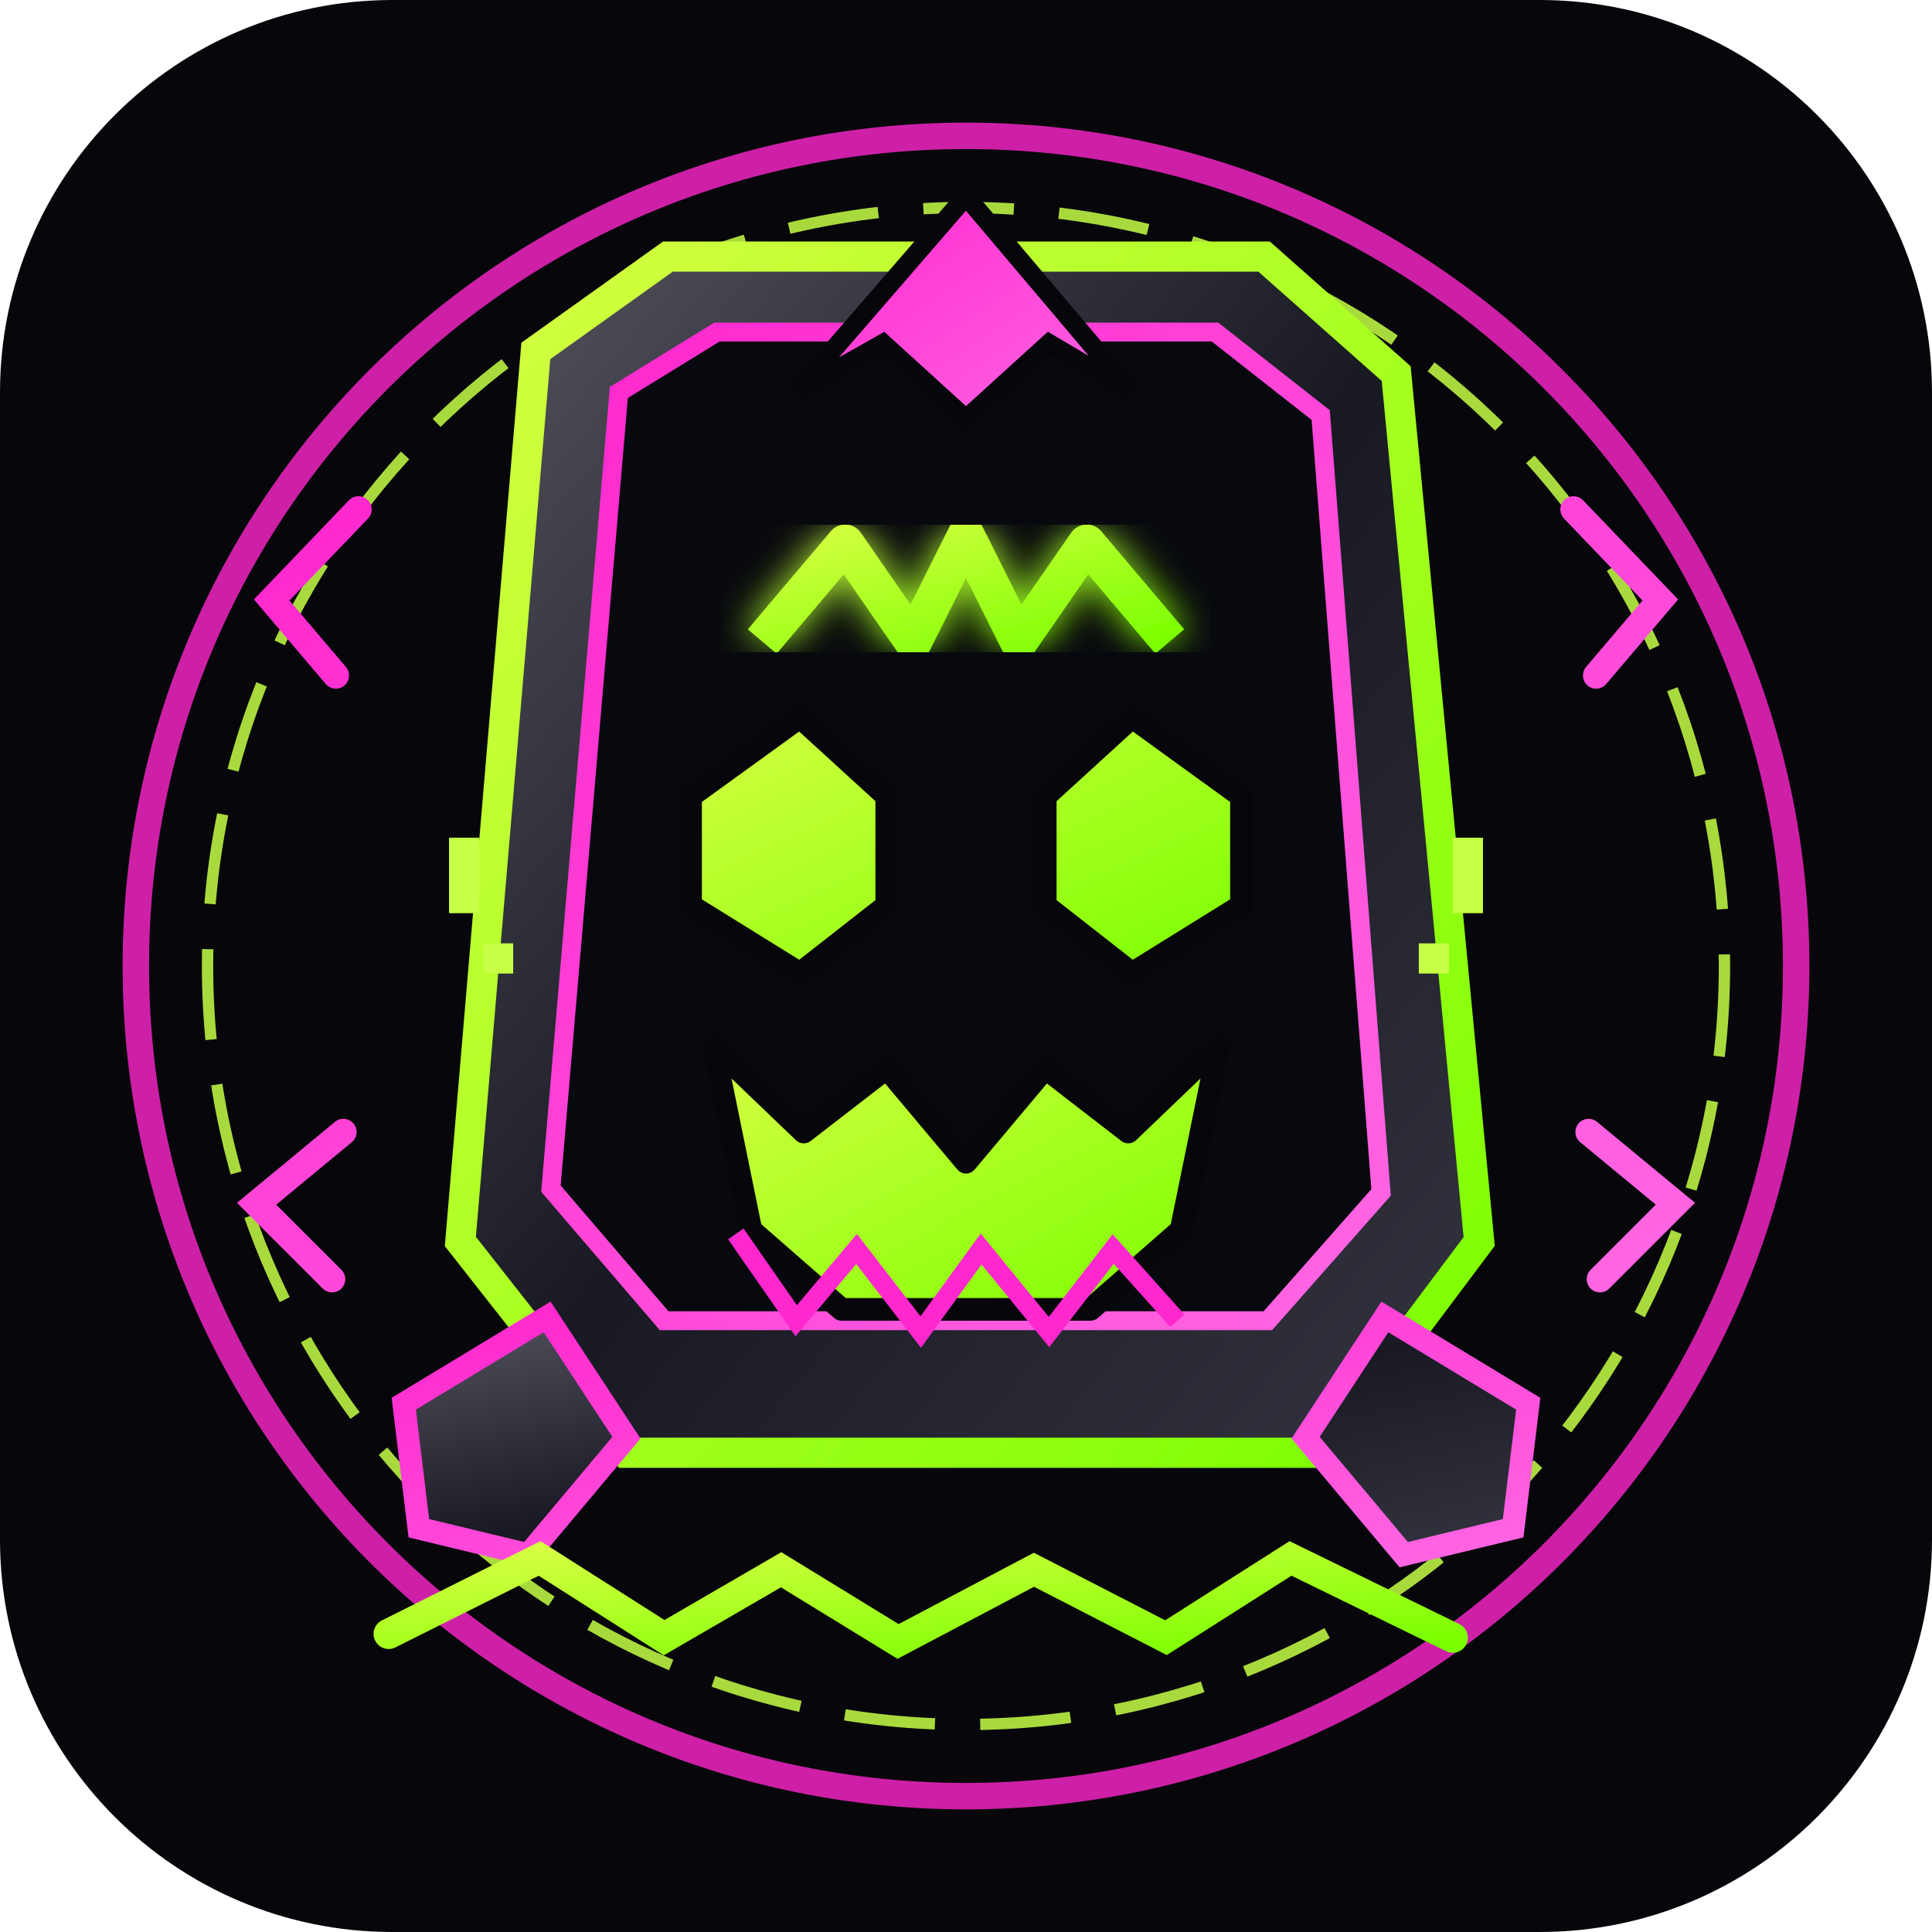
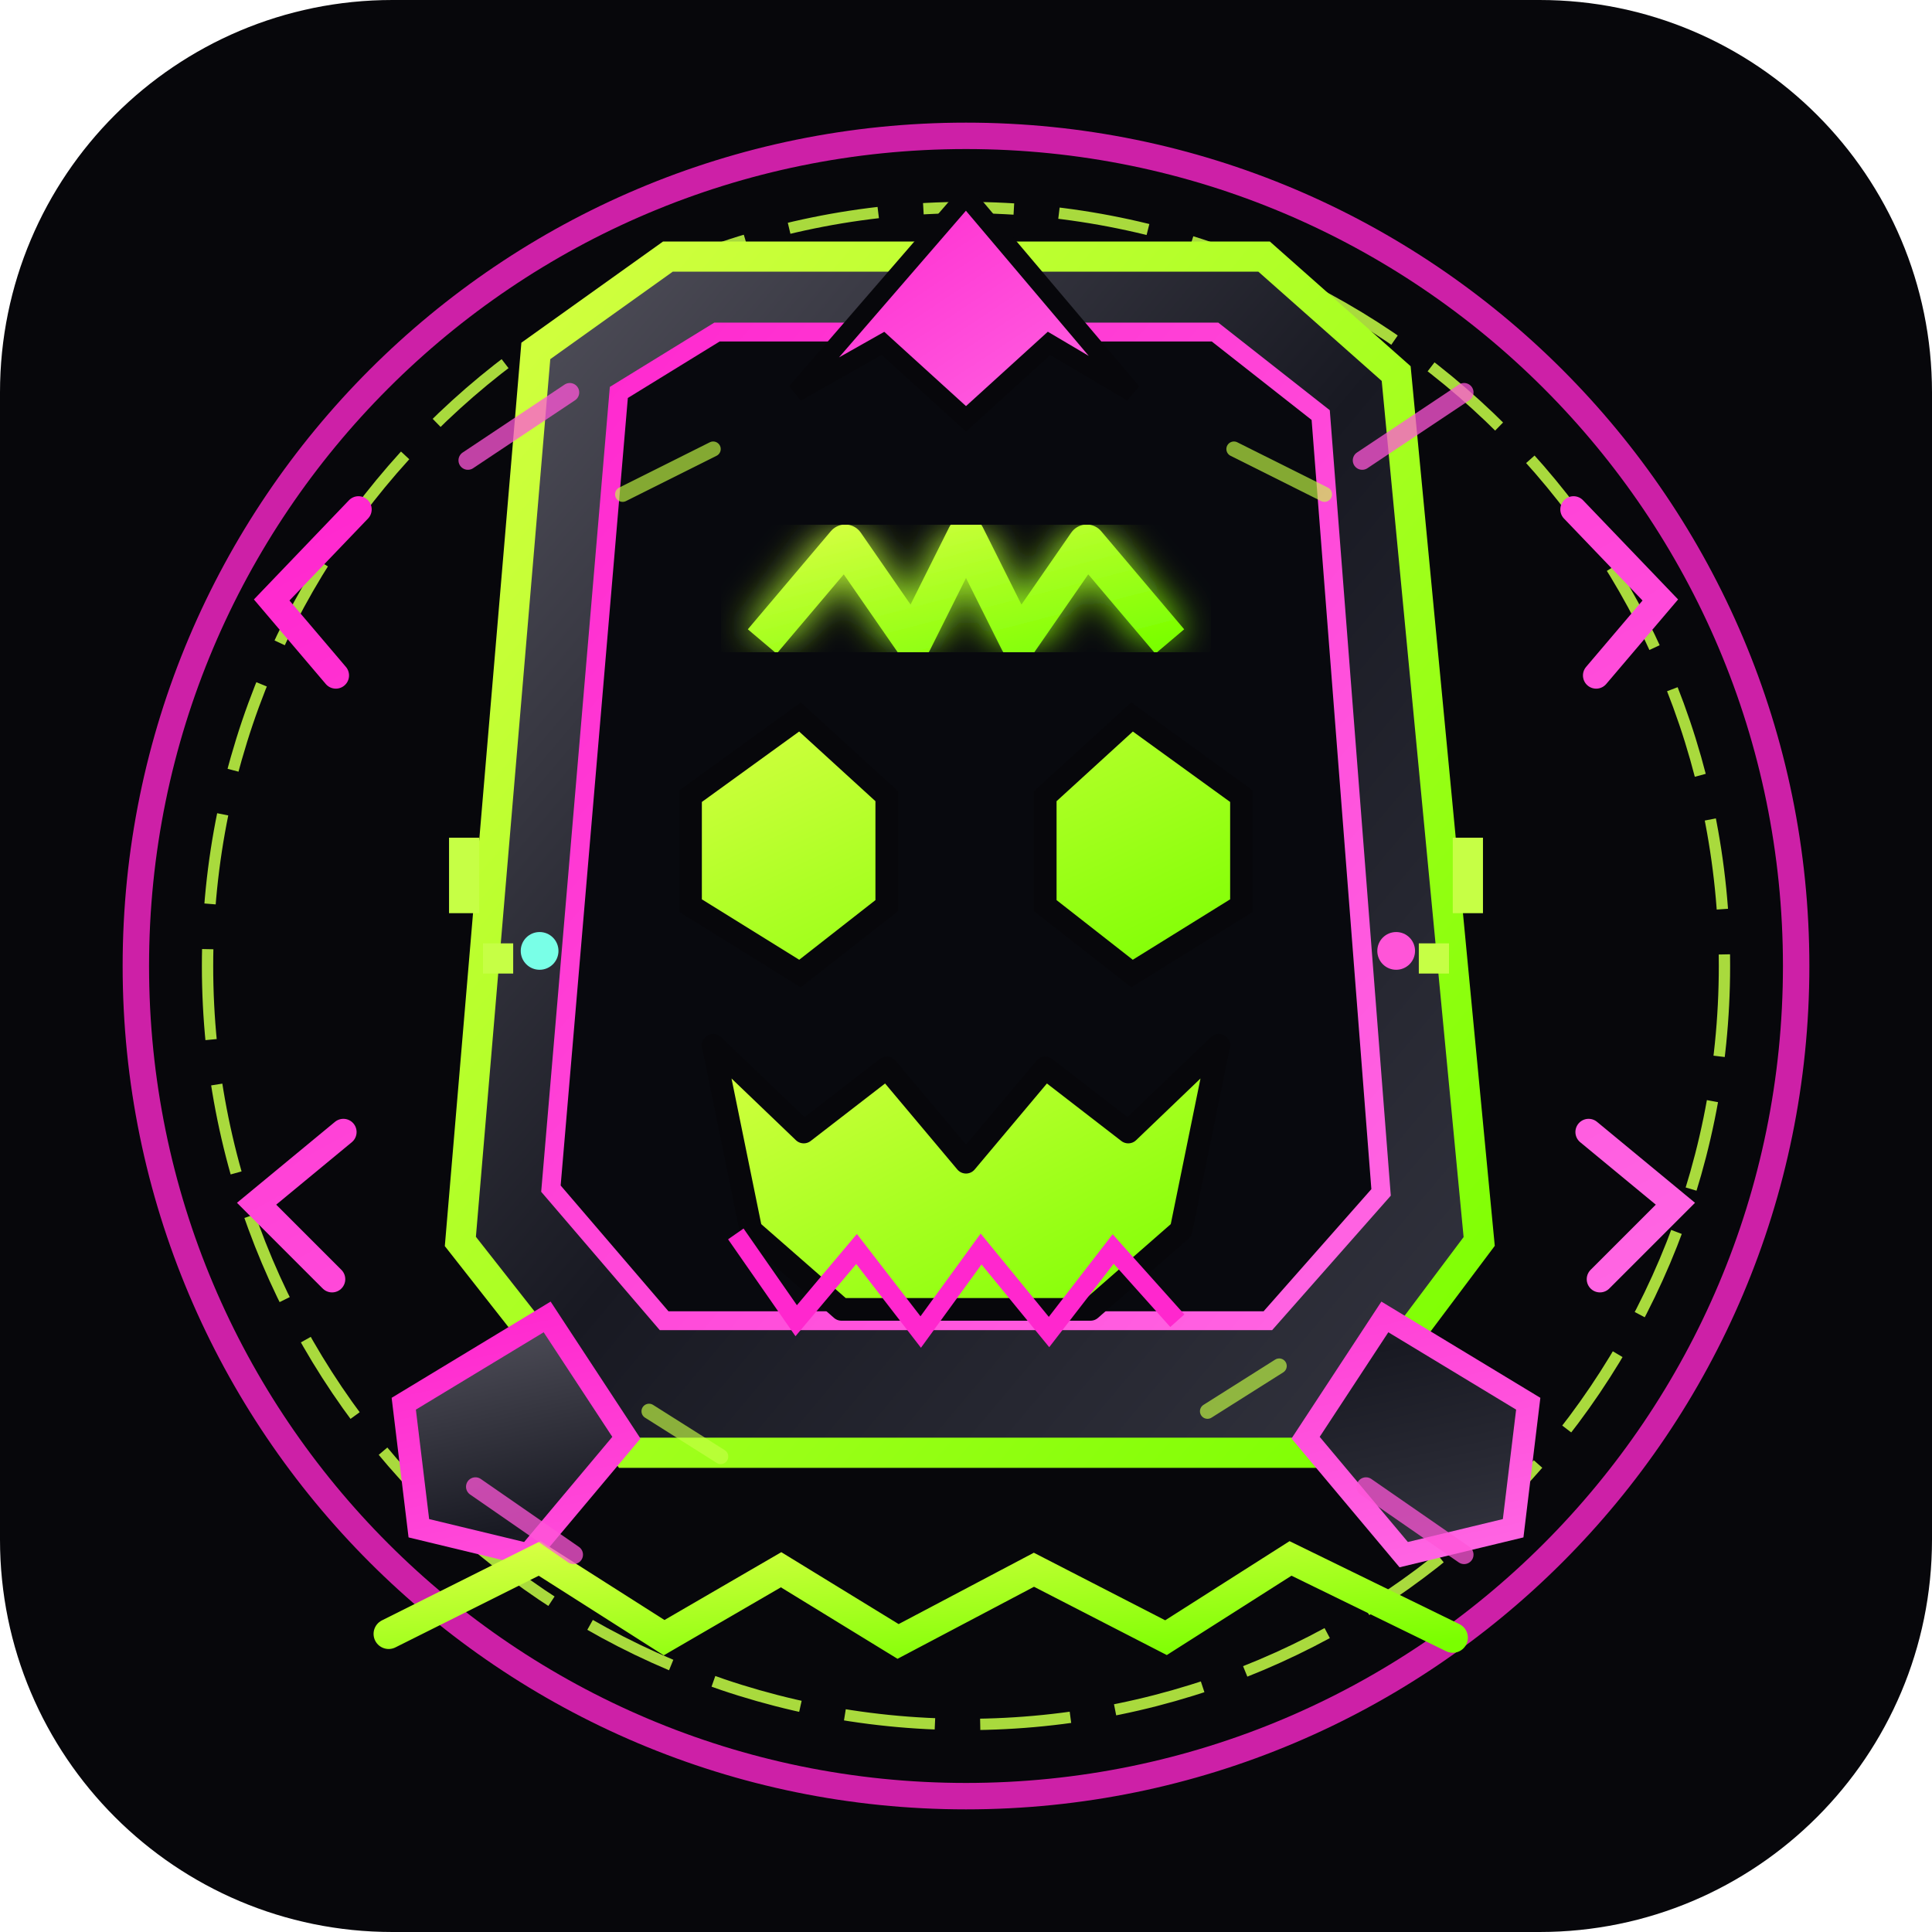
- <svg xmlns="http://www.w3.org/2000/svg" viewBox="0 0 512 512" role="img" aria-labelledby="title">
+ <svg xmlns="http://www.w3.org/2000/svg" viewBox="0 0 512 512" role="img" aria-labelledby="title desc">
  <defs>
    <linearGradient id="pink" x1="0" y1="0" x2="1" y2="1">
      <stop stop-color="#ff27ce" />
      <stop offset="1" stop-color="#ff66e3" />
    </linearGradient>
    <linearGradient id="green" x1="0" y1="0" x2="1" y2="1">
      <stop stop-color="#d6ff42" />
      <stop offset="1" stop-color="#7aff00" />
    </linearGradient>
    <linearGradient id="metal" x1="0" y1="0" x2="1" y2="1">
      <stop stop-color="#55545f" />
      <stop offset=".5" stop-color="#181922" />
      <stop offset="1" stop-color="#343540" />
    </linearGradient>
    <filter id="glow">
      <feGaussianBlur stdDeviation="5" result="b" />
      <feMerge>
        <feMergeNode in="b" />
        <feMergeNode in="SourceGraphic" />
      </feMerge>
    </filter>
  </defs>
  <rect width="512" height="512" rx="104" fill="#07070b" />
  <circle cx="256" cy="256" r="220" fill="none" stroke="#ff27ce" stroke-width="7" opacity=".8" />
  <circle cx="256" cy="256" r="201" fill="none" stroke="#c6ff45" stroke-width="3" stroke-dasharray="24 12" opacity=".85" />
  <path d="M142 93 177 68 335 68 370 99 392 329 350 385 166 385 122 329Z" fill="url(#metal)" stroke="url(#green)" stroke-width="8" />
  <path d="M164 104 190 88 322 88 350 110 366 316 336 350 176 350 146 315Z" fill="#08090e" stroke="url(#pink)" stroke-width="5" />
  <path d="M211 104 256 52 300 104 278 91 256 111 234 91Z" fill="url(#pink)" stroke="#07070b" stroke-width="5" />
  <path d="M202 170 224 144 242 170 256 142 270 170 288 144 310 170" fill="none" stroke="url(#green)" stroke-width="10" stroke-linejoin="round" filter="url(#glow)" />
  <path d="M183 211 212 190 235 211 235 240 212 258 183 240Z M277 211 277 240 300 258 329 240 329 211 300 190Z" fill="url(#green)" stroke="#07070b" stroke-width="6" />
  <path d="M189 277 213 300 235 283 256 308 277 283 299 300 323 277 313 326 289 347 223 347 199 326Z" fill="url(#green)" stroke="#07070b" stroke-width="6" stroke-linejoin="round" />
  <path d="M195 327 211 350 227 331 244 353 260 331 278 353 295 331 312 350" fill="none" stroke="#ff27ce" stroke-width="5" />
  <path d="M107 372 145 349 166 381 140 412 111 405Z M405 372 367 349 346 381 372 412 401 405Z" fill="url(#metal)" stroke="url(#pink)" stroke-width="6" />
  <path d="M103 433 143 413 176 434 207 416 238 435 274 416 309 434 342 413 385 434" fill="none" stroke="url(#green)" stroke-width="8" stroke-linecap="round" />
  <path d="M95 135 72 159 89 179 M417 135 440 159 423 179 M91 300 68 319 88 339 M421 300 444 319 424 339" fill="none" stroke="url(#pink)" stroke-width="7" stroke-linecap="round" />
  <g fill="#c6ff45">
    <rect x="119" y="222" width="8" height="20" />
    <rect x="385" y="222" width="8" height="20" />
    <rect x="128" y="250" width="8" height="8" />
    <rect x="376" y="250" width="8" height="8" />
  </g>
+   <g id="dt-finishing" stroke-linecap="round">
+     <path d="M124 122l27-18m210 18 27-18M126 394l26 18m210-18 26 18" stroke="#ff55d8" stroke-width="5" opacity=".75" />
+     <path d="m165 131 24-12m138 0 24 12m-179 243 19 12m129-12 19-12" stroke="#c6ff45" stroke-width="4" opacity=".65" />
+     <circle cx="143" cy="252" r="5" fill="#79ffe7" />
+     <circle cx="370" cy="252" r="5" fill="#ff55d8" />
+   </g>
</svg>
